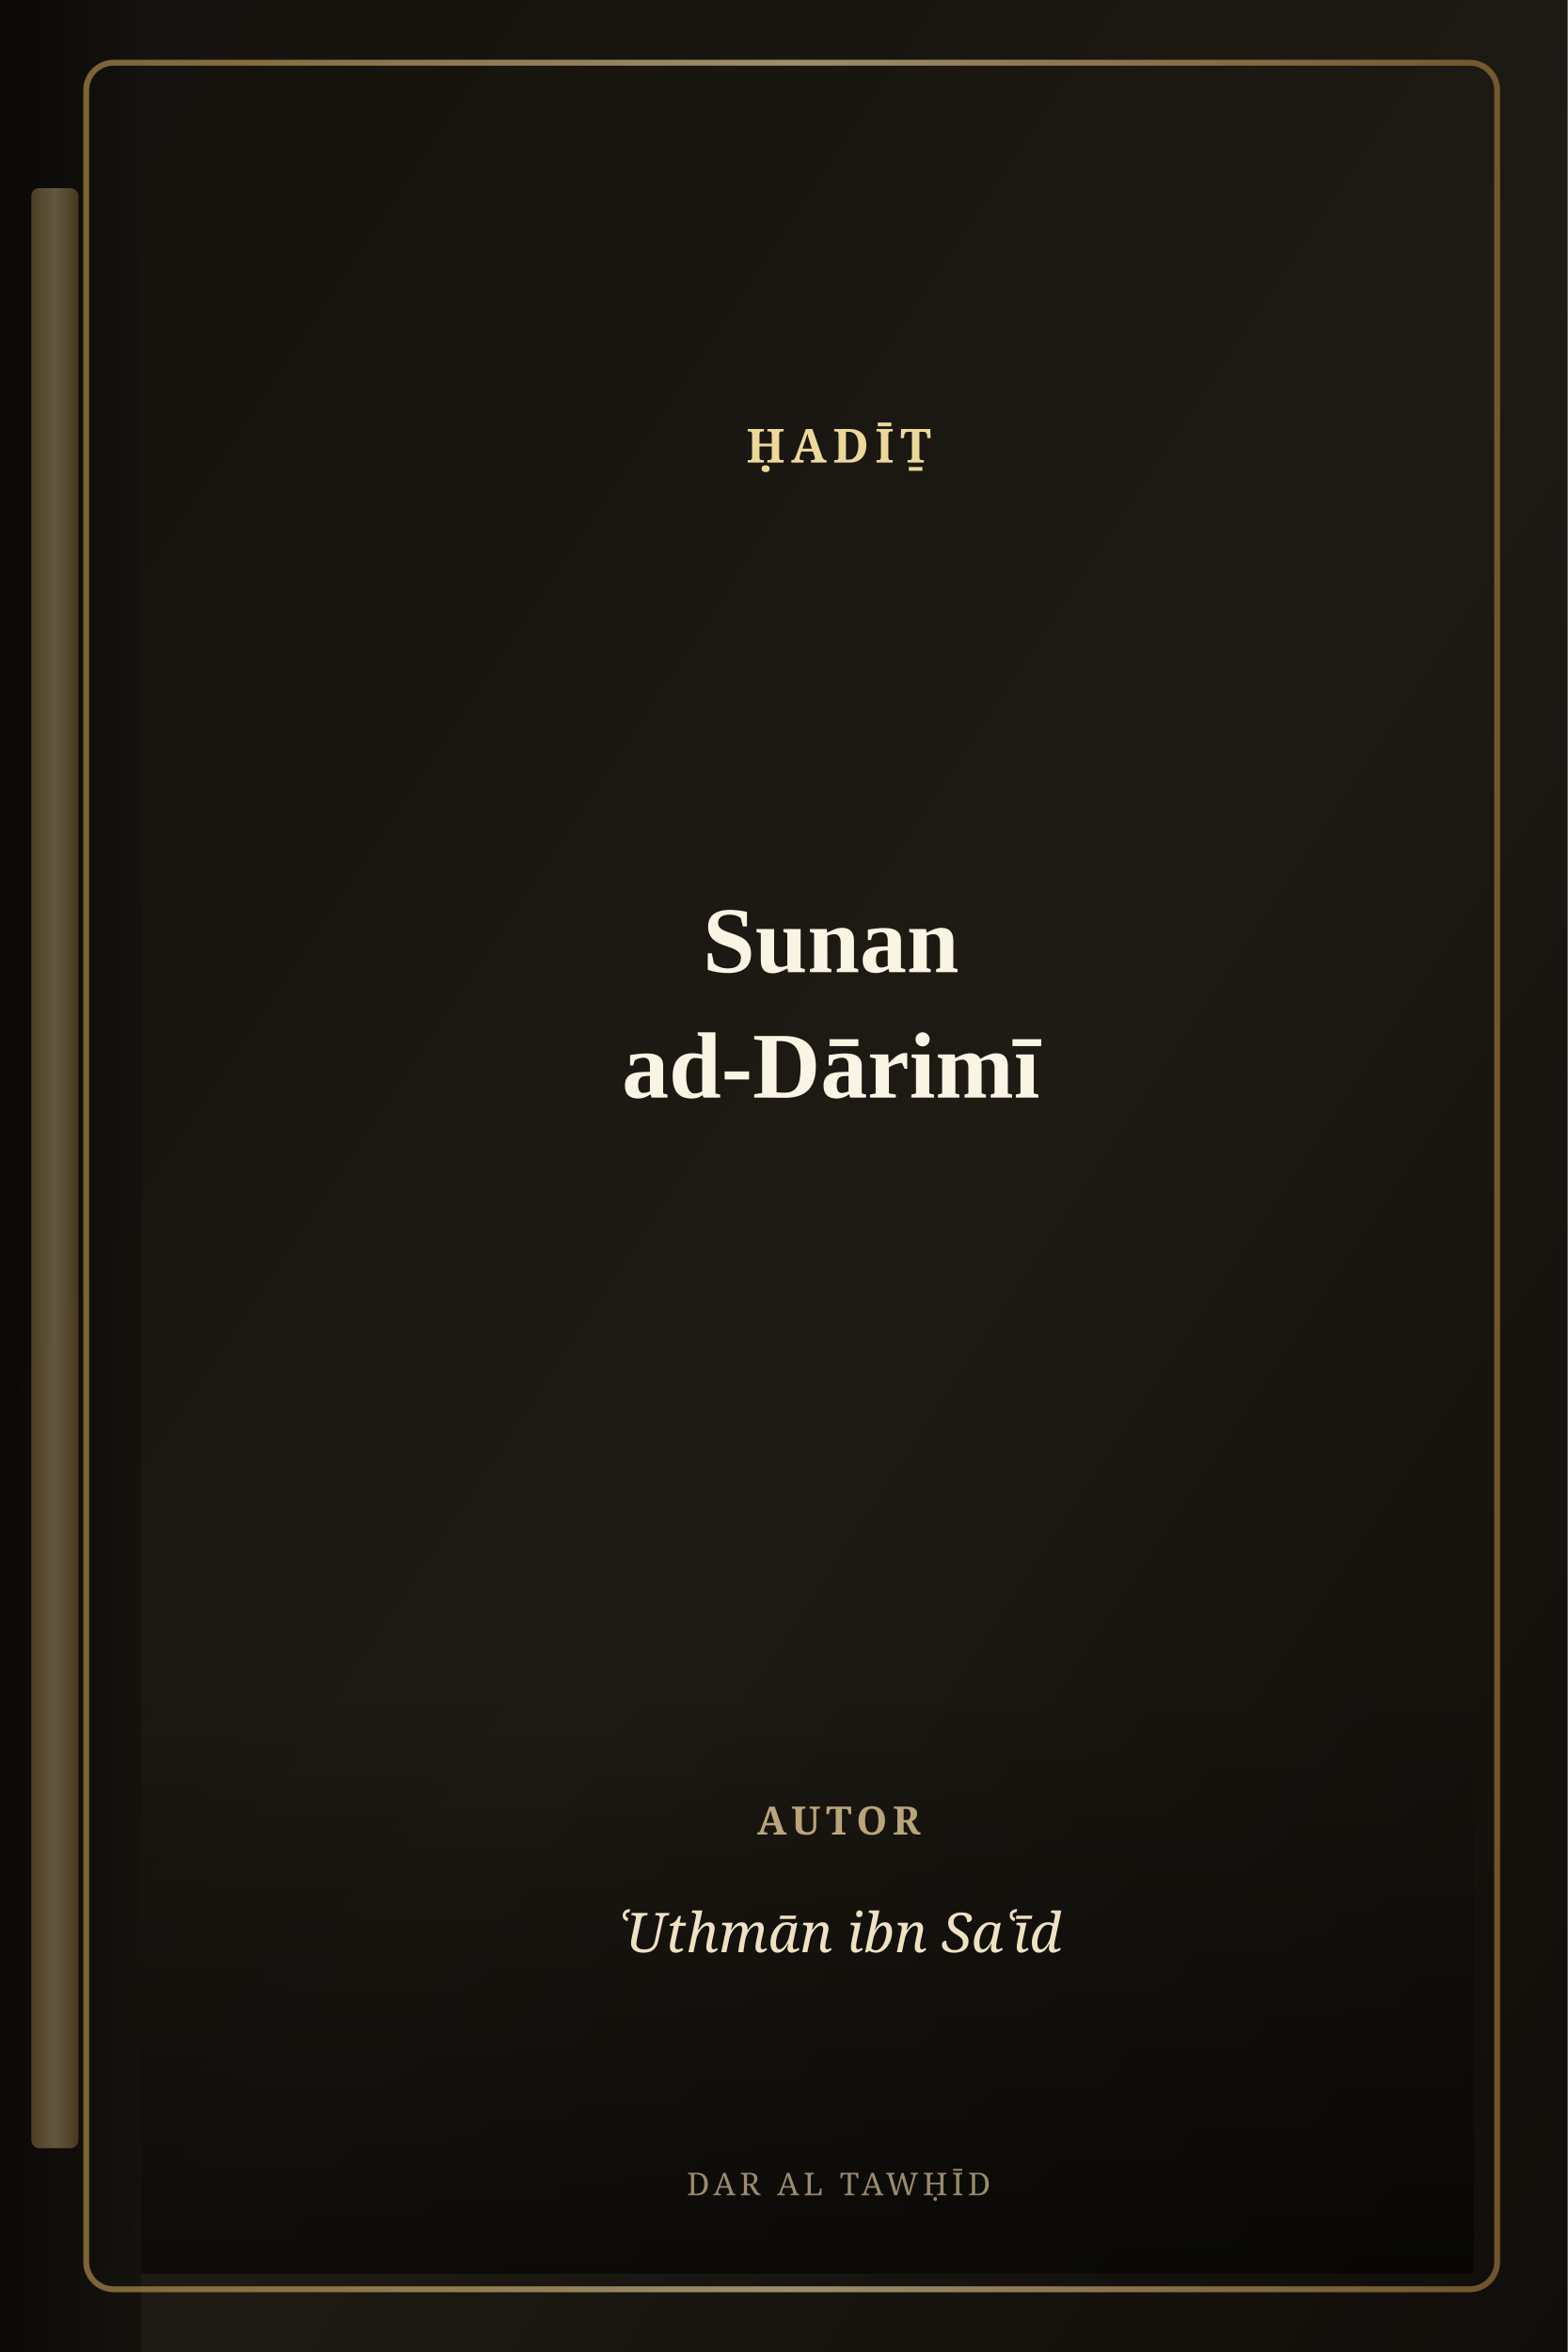
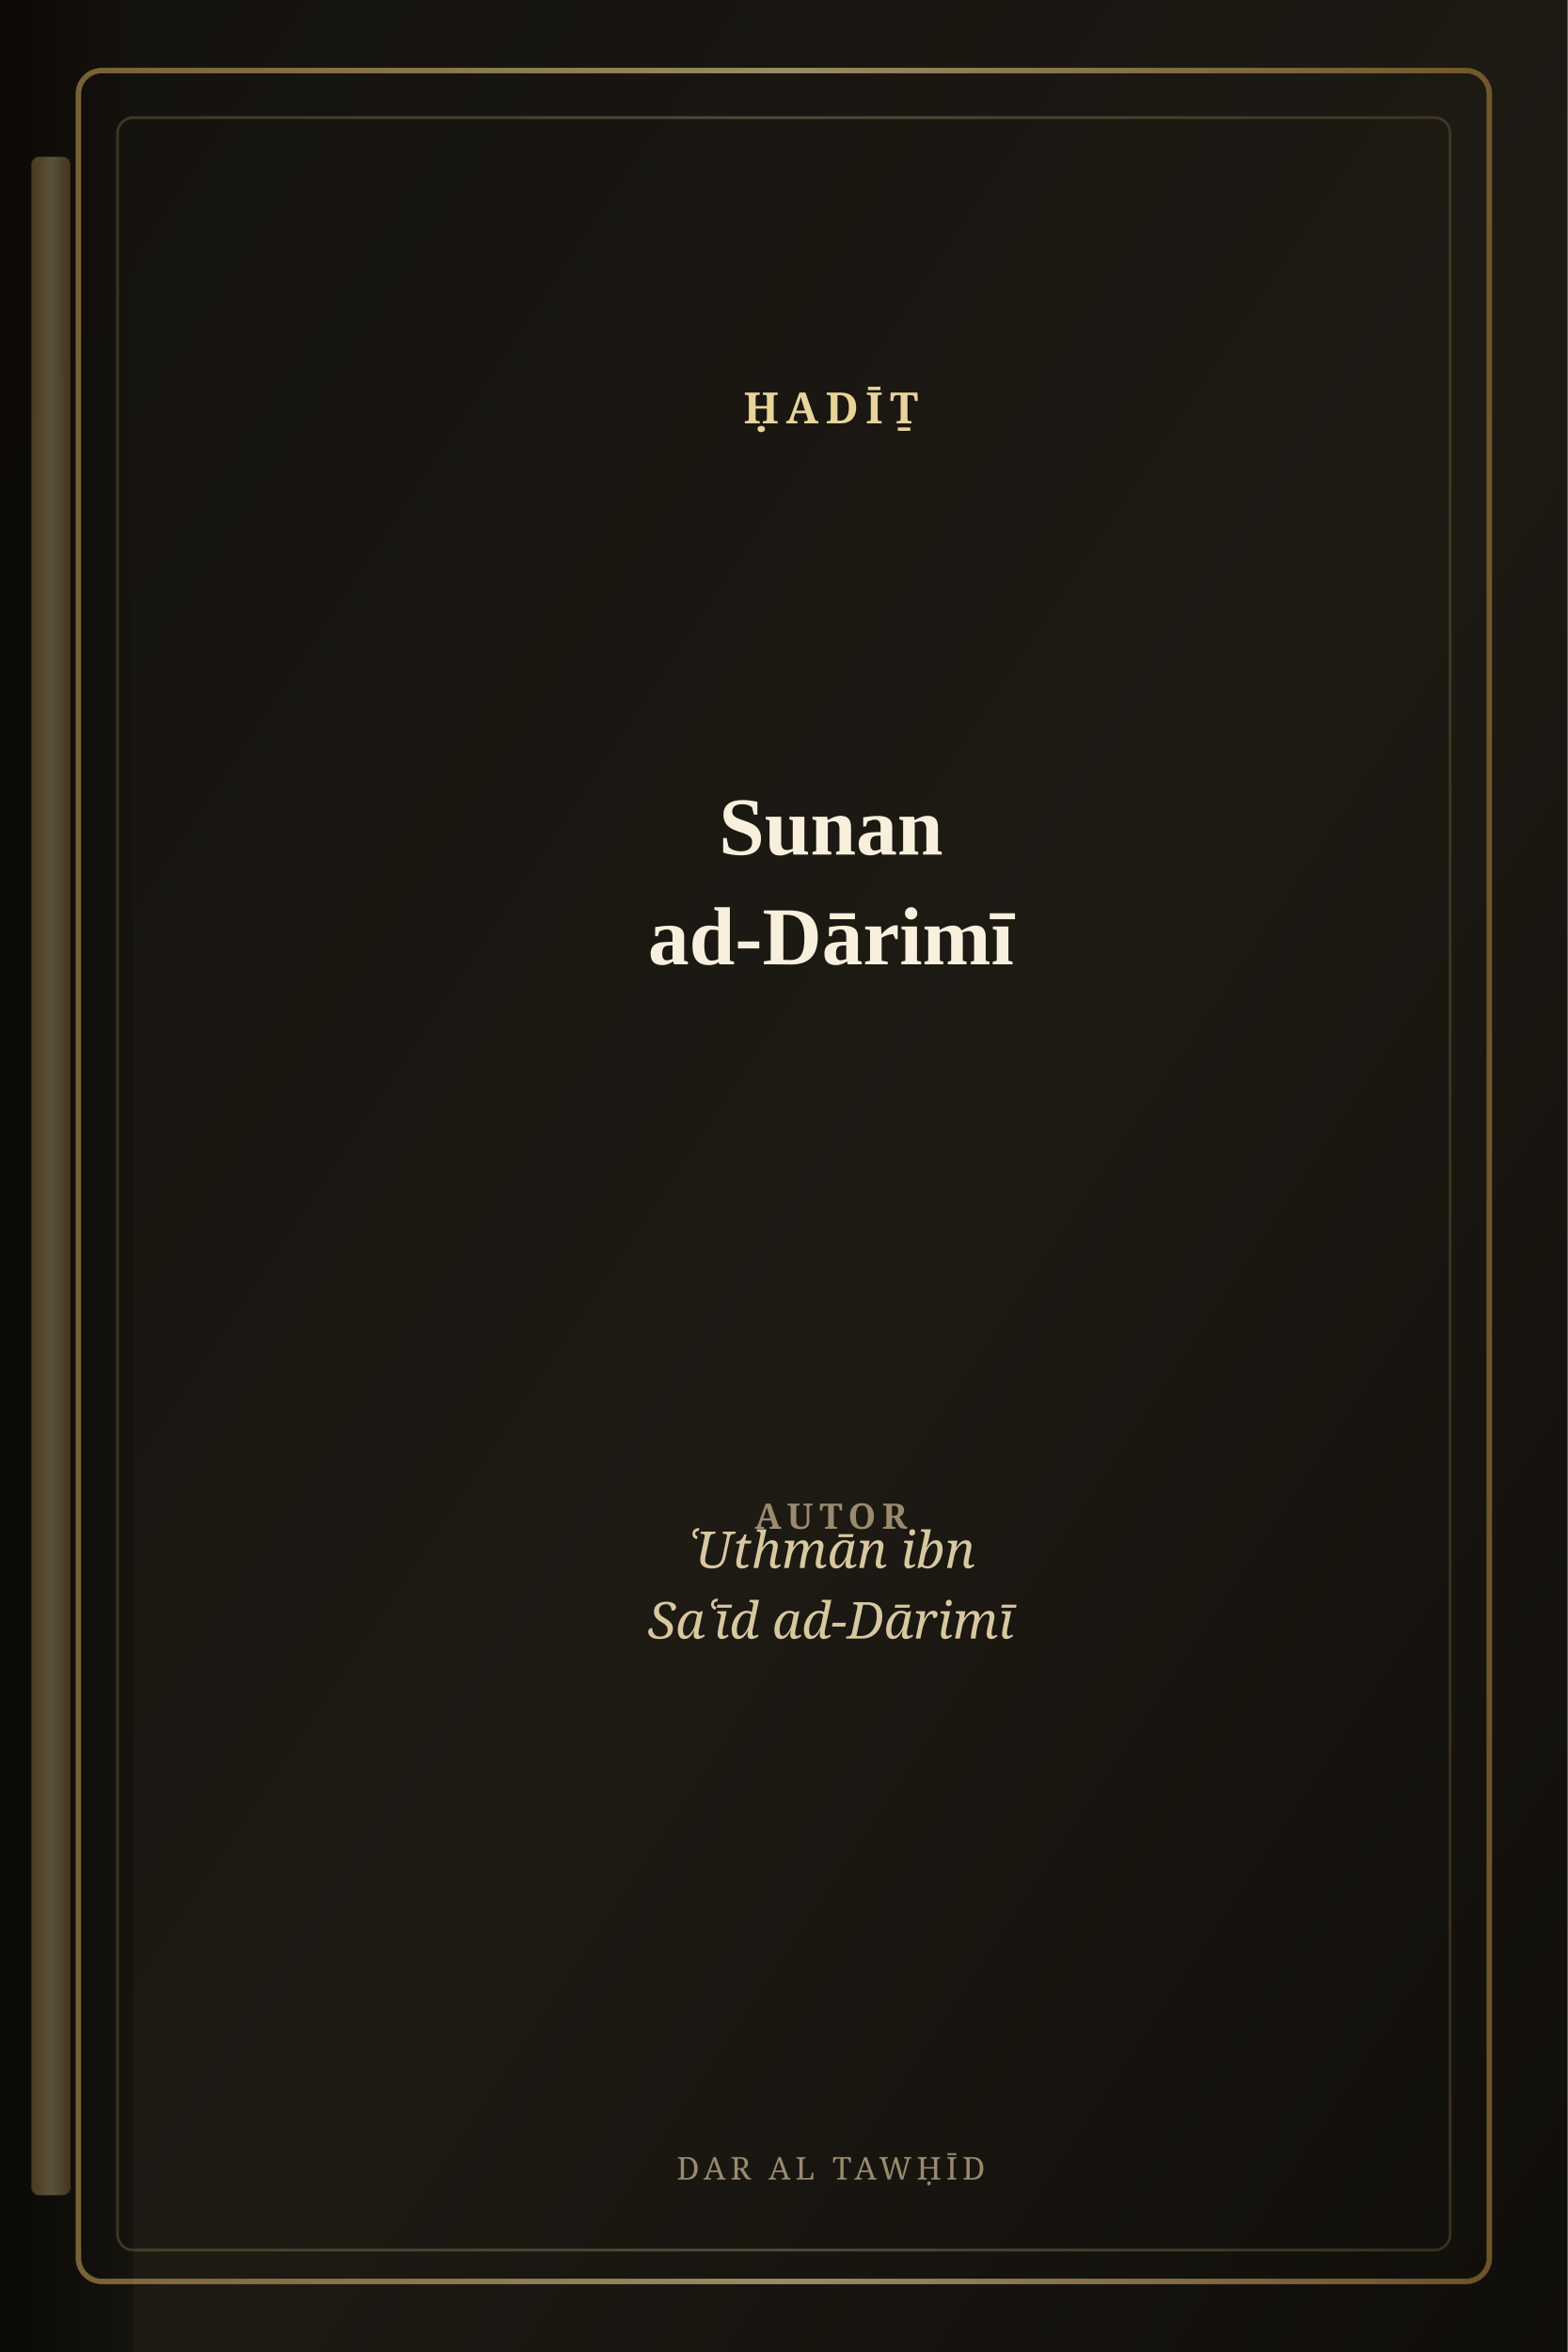
<svg xmlns="http://www.w3.org/2000/svg" viewBox="0 0 400 600" role="img" aria-label="Buchcover: Sunan ad-Dārimī">
  <defs>
    <linearGradient id="bg" x1="0%" y1="0%" x2="100%" y2="100%">
      <stop offset="0%" stop-color="#14120e" />
      <stop offset="55%" stop-color="#1e1a14" />
      <stop offset="100%" stop-color="#100e0a" />
    </linearGradient>
    <linearGradient id="gold" x1="0%" y1="0%" x2="100%" y2="0%">
      <stop offset="0%" stop-color="#b8944f" />
      <stop offset="50%" stop-color="#e8d49a" />
      <stop offset="100%" stop-color="#a67c3d" />
    </linearGradient>
    <linearGradient id="spine" x1="0%" y1="0%" x2="100%" y2="0%">
      <stop offset="0%" stop-color="#0a0806" />
      <stop offset="100%" stop-color="#14120e" />
    </linearGradient>
-     <linearGradient id="shade" x1="0%" y1="100%" x2="0%" y2="0%">
-       <stop offset="0%" stop-color="rgba(0,0,0,.55)" />
-       <stop offset="100%" stop-color="rgba(0,0,0,0)" />
-     </linearGradient>
  </defs>
  <rect width="400" height="600" fill="url(#bg)" />
-   <rect x="0" y="0" width="36" height="600" fill="url(#spine)" opacity="0.94" />
-   <rect x="8" y="48" width="12" height="500" rx="2" fill="url(#gold)" opacity="0.38" />
-   <rect x="22" y="16" width="360" height="568" rx="7" fill="none" stroke="url(#gold)" stroke-width="1.5" opacity="0.64" />
-   <text x="214" y="118" text-anchor="middle" fill="#edd89a" font-family="Georgia,serif" font-size="12" font-weight="700" letter-spacing="1.6">ḤADĪṮ</text>
-   <line x1="72" y1="136" x2="356" y2="136" stroke="url(#gold)" stroke-width="0.9" opacity="0.5" />
-   <text x="212" y="248" text-anchor="middle" fill="#faf4e4" font-family="Georgia,'Times New Roman',serif" font-size="24" font-weight="700">Sunan</text>
-   <text x="212" y="280" text-anchor="middle" fill="#faf4e4" font-family="Georgia,'Times New Roman',serif" font-size="24" font-weight="700">ad-Dārimī</text>
-   <rect x="36" y="430" width="340" height="150" fill="url(#shade)" />
-   <text x="214" y="468" text-anchor="middle" fill="#b9a57a" font-family="Georgia,serif" font-size="10" font-weight="700" letter-spacing="1.4">AUTOR</text>
-   <text x="214" y="498" text-anchor="middle" fill="#efe2c2" font-family="Georgia,serif" font-size="14" font-style="italic">ʿUthmān ibn Saʿīd</text>
-   <text x="214" y="560" text-anchor="middle" fill="#9a8b6e" font-family="Georgia,serif" font-size="8" letter-spacing="1.1">DAR AL TAWḤĪD</text>
+   <rect x="0" y="0" width="34" height="600" fill="url(#spine)" opacity="0.92" />
+   <rect x="8" y="40" width="10" height="520" rx="2" fill="url(#gold)" opacity="0.35" />
+   <rect x="20" y="18" width="360" height="564" rx="6" fill="none" stroke="url(#gold)" stroke-width="1.4" opacity="0.62" />
+   <rect x="30" y="30" width="340" height="544" rx="4" fill="none" stroke="url(#gold)" stroke-width="0.7" opacity="0.28" />
+   <text x="212" y="108" text-anchor="middle" fill="#e8d49a" font-family="Georgia,serif" font-size="11" font-weight="700" letter-spacing="1.8">ḤADĪṮ</text>
+   <line x1="78" y1="124" x2="346" y2="124" stroke="url(#gold)" stroke-width="0.9" opacity="0.48" />
+   <text x="212" y="218" text-anchor="middle" fill="#f8f0dc" font-family="Georgia,'Times New Roman',serif" font-size="21" font-weight="700">Sunan</text>
+   <text x="212" y="246" text-anchor="middle" fill="#f8f0dc" font-family="Georgia,'Times New Roman',serif" font-size="21" font-weight="700">ad-Dārimī</text>
+   <line x1="78" y1="372" x2="346" y2="372" stroke="url(#gold)" stroke-width="0.7" opacity="0.38" />
+   <text x="212" y="390" text-anchor="middle" fill="#9a8b6e" font-family="Georgia,serif" font-size="9" font-weight="700" letter-spacing="1.6">AUTOR</text>
+   <text x="212" y="400" text-anchor="middle" fill="#d8c8a0" font-family="Georgia,serif" font-size="13" font-style="italic">ʿUthmān ibn</text>
+   <text x="212" y="418" text-anchor="middle" fill="#d8c8a0" font-family="Georgia,serif" font-size="13" font-style="italic">Saʿīd ad-Dārimī</text>
+   <text x="212" y="556" text-anchor="middle" fill="#9a8b6e" font-family="Georgia,serif" font-size="8" letter-spacing="1.2">DAR AL TAWḤĪD</text>
</svg>
